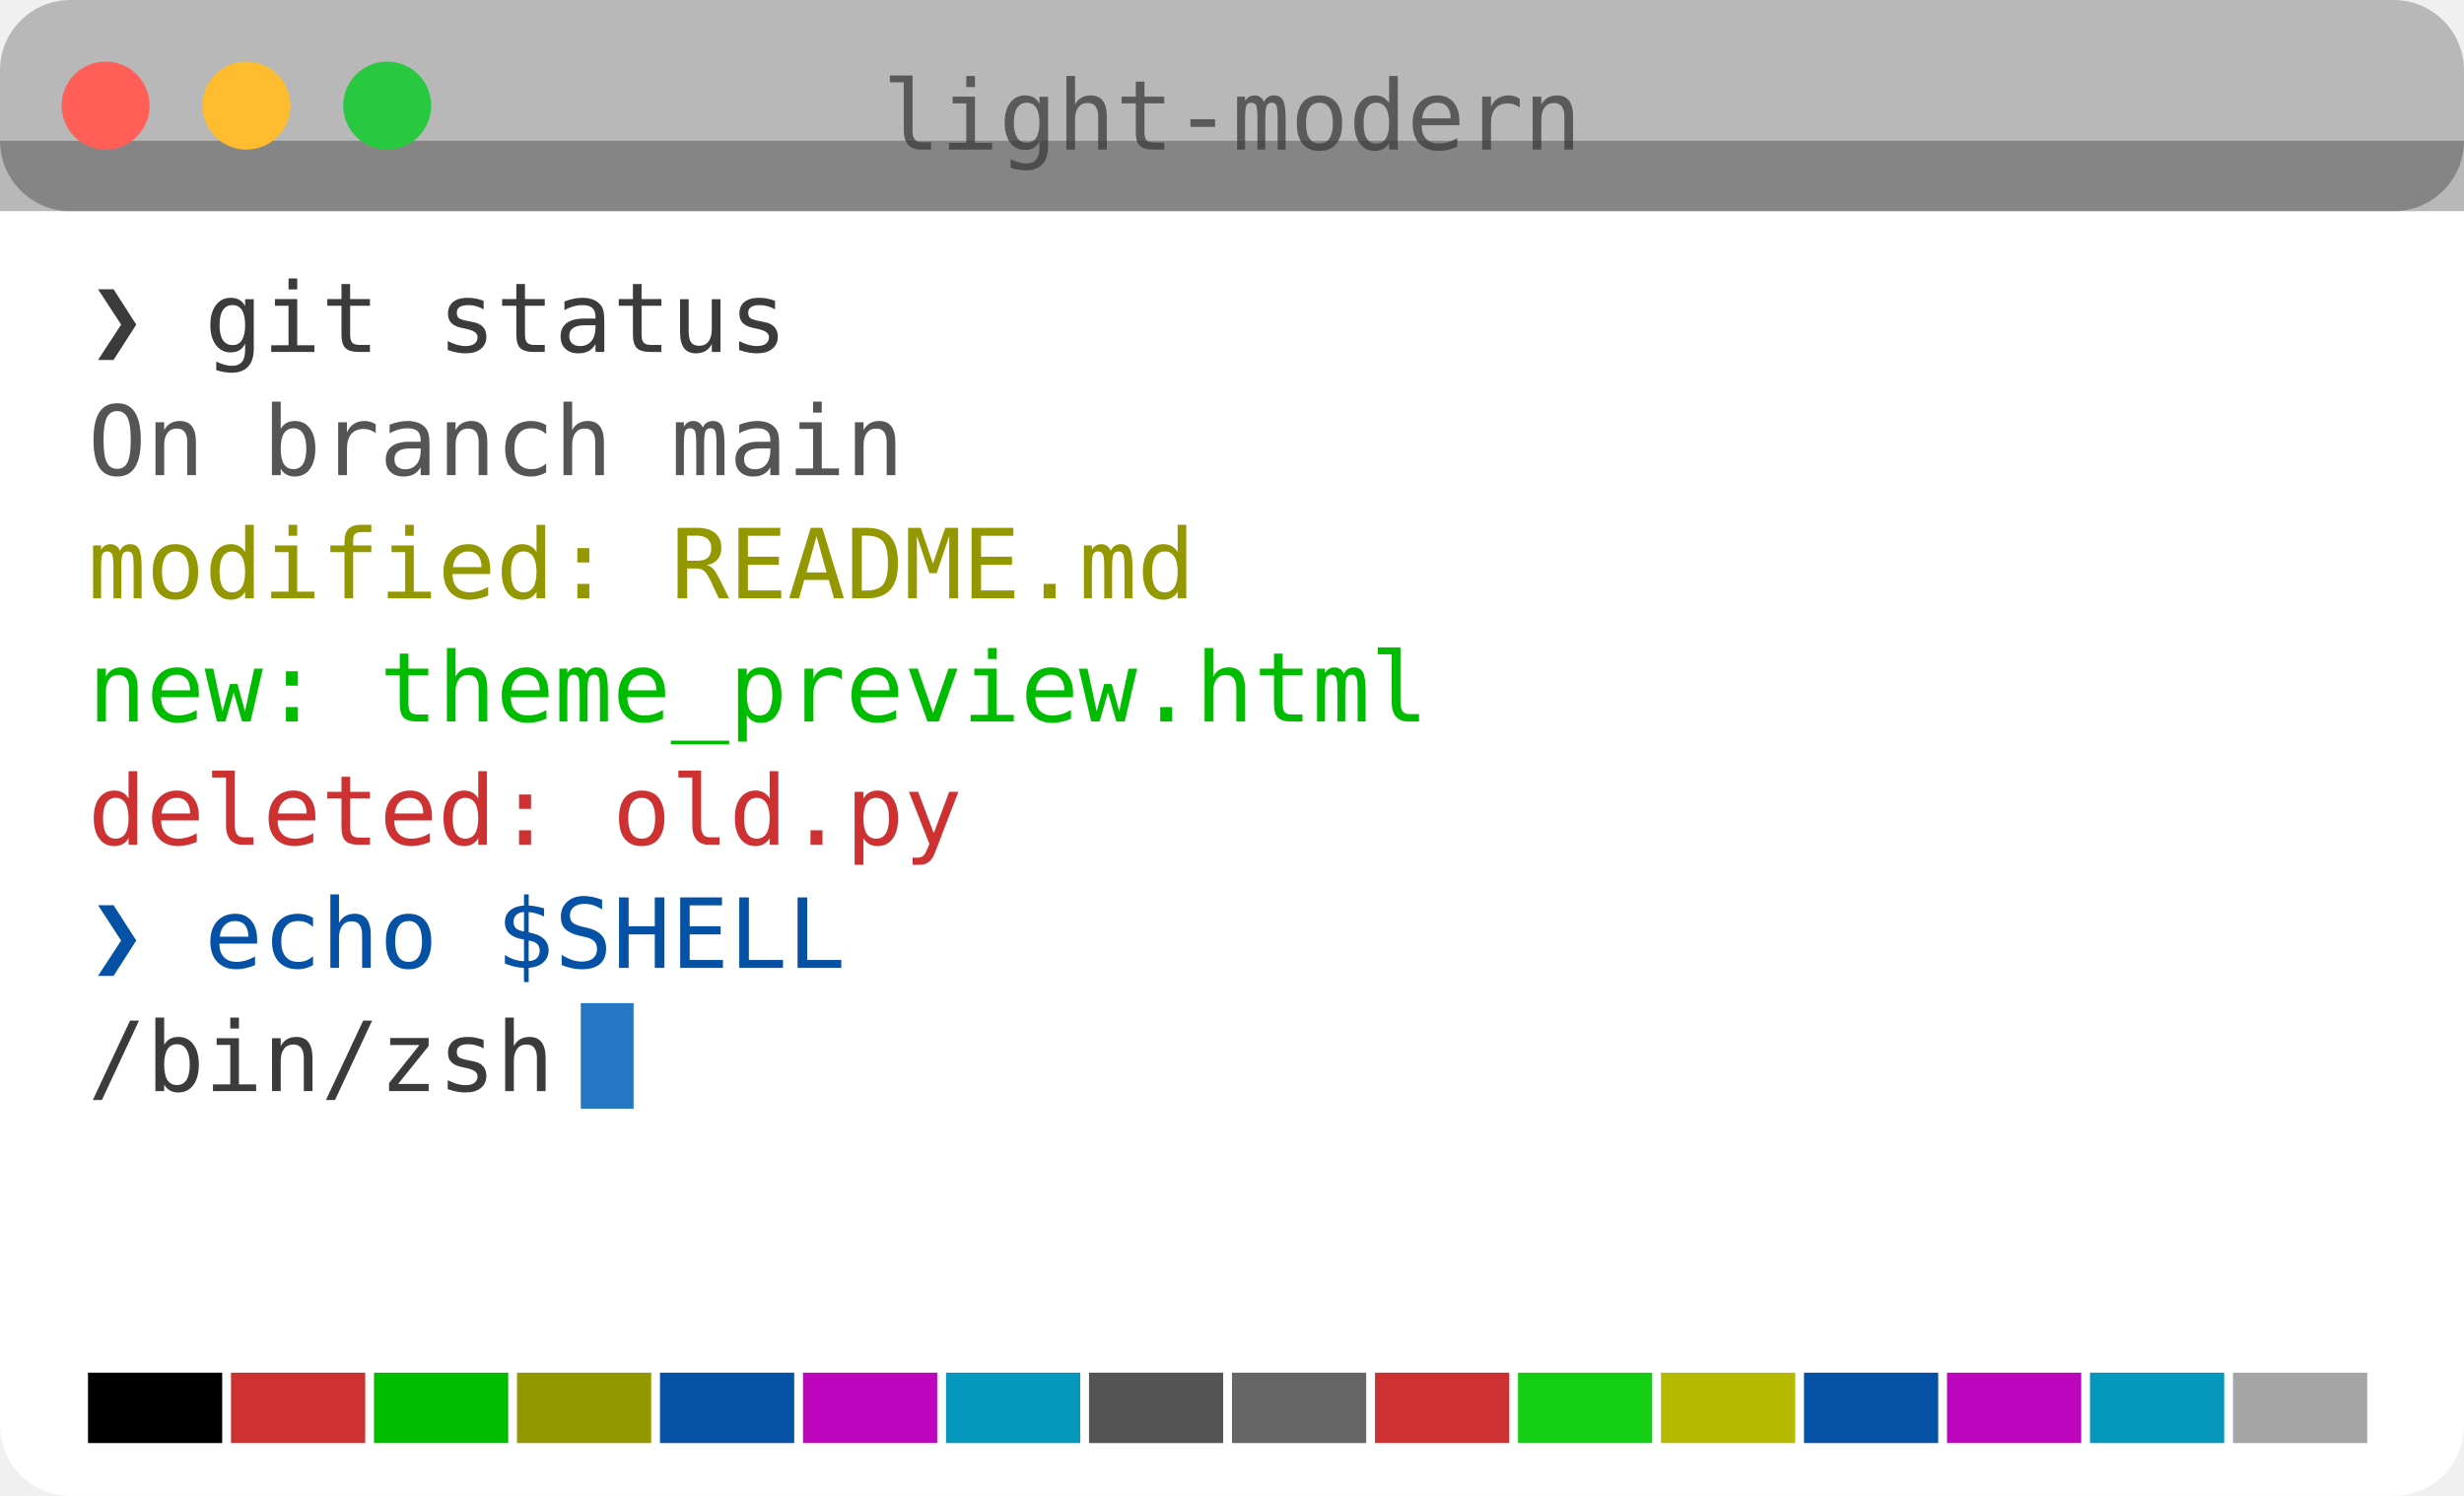
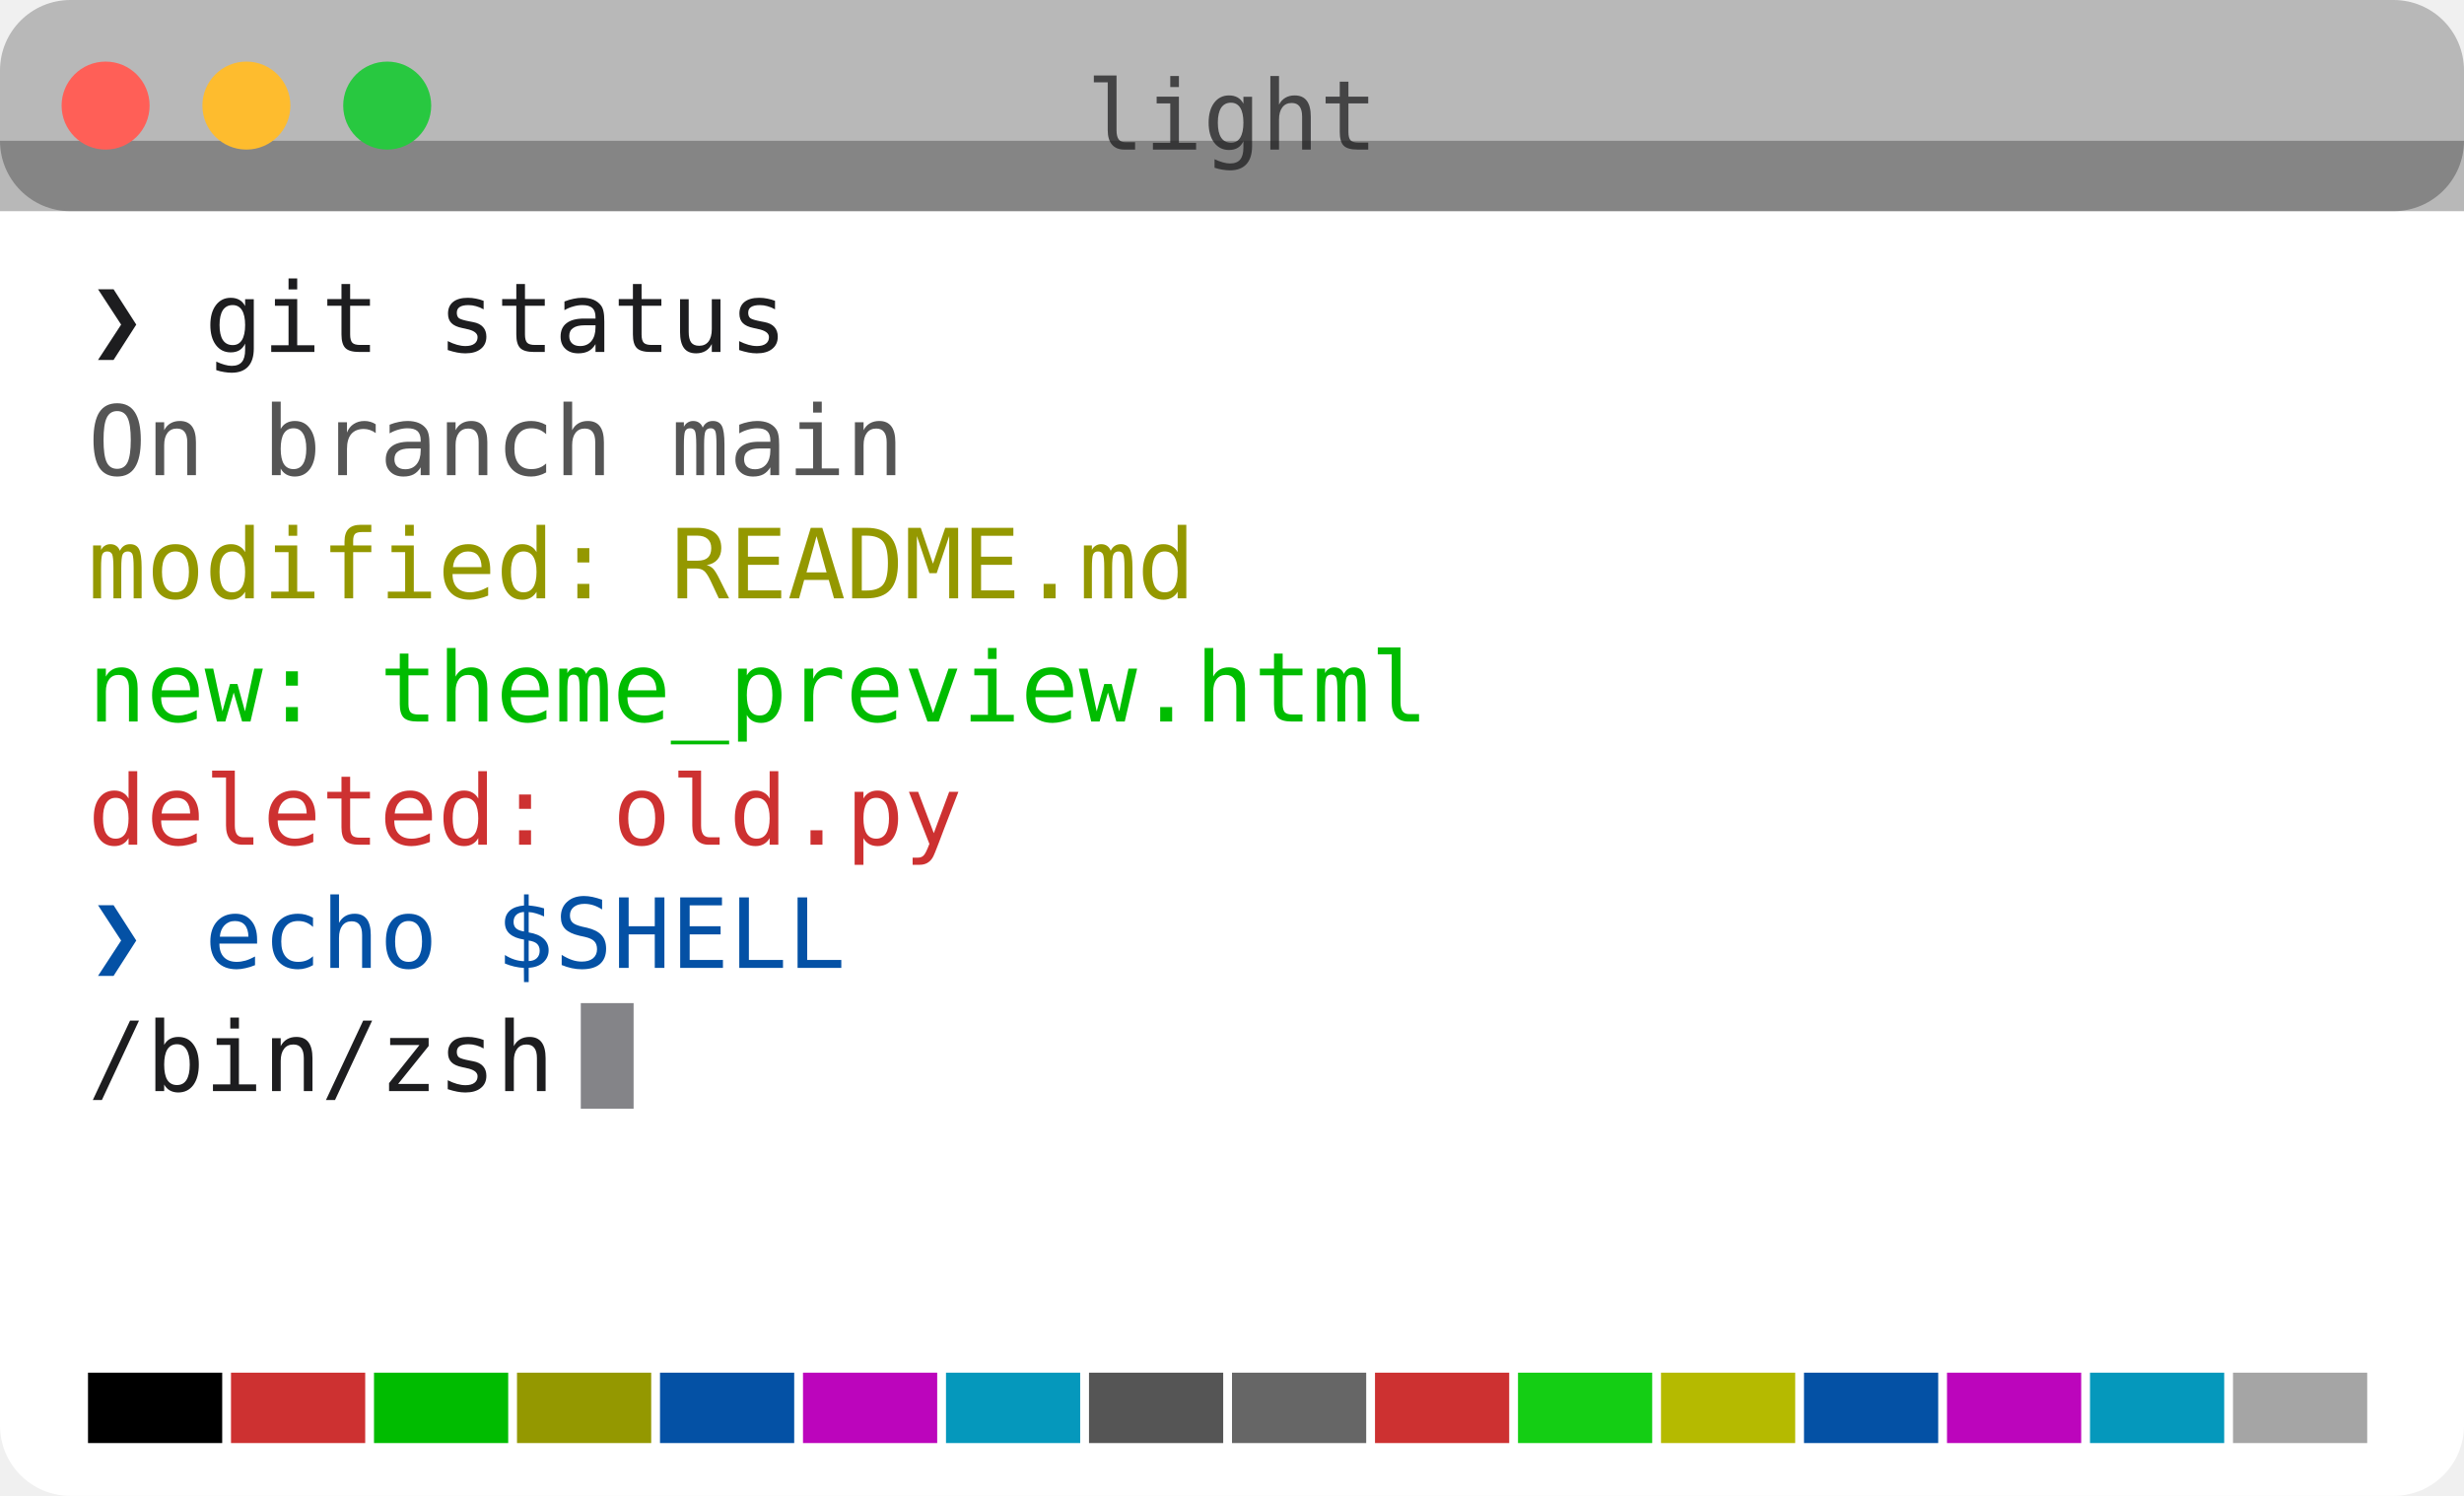
<svg xmlns="http://www.w3.org/2000/svg" width="280" height="170" viewBox="0 0 280 170">
  <rect width="280" height="170" rx="8" fill="#ffffff" />
  <rect width="280" height="24" rx="8" fill="#000000" fill-opacity="0.28" />
  <rect y="16" width="280" height="8" fill="#000000" fill-opacity="0.28" />
  <circle cx="12" cy="12.0" r="5" fill="#ff5f57" />
  <circle cx="28" cy="12.0" r="5" fill="#febc2e" />
  <circle cx="44" cy="12.0" r="5" fill="#28c840" />
-   <text x="140.0" y="17" fill="#3b3b3b" opacity="0.75" font-size="11" text-anchor="middle" font-family="ui-monospace, SFMono-Regular, Menlo, Consolas, monospace">light-modern</text>
-   <text x="10" y="40" fill="#3b3b3b" font-size="11" font-family="ui-monospace, SFMono-Regular, Menlo, Consolas, monospace">❯ git status</text>
+   <text x="140.0" y="17" fill="#1d1d1f" opacity="0.75" font-size="11" text-anchor="middle" font-family="ui-monospace, SFMono-Regular, Menlo, Consolas, monospace">light</text>
+   <text x="10" y="40" fill="#1d1d1f" font-size="11" font-family="ui-monospace, SFMono-Regular, Menlo, Consolas, monospace">❯ git status</text>
  <text x="10" y="54" fill="#555555" font-size="11" font-family="ui-monospace, SFMono-Regular, Menlo, Consolas, monospace">On branch main</text>
  <text x="10" y="68" fill="#949800" font-size="11" font-family="ui-monospace, SFMono-Regular, Menlo, Consolas, monospace">  modified: README.md</text>
  <text x="10" y="82" fill="#00bc00" font-size="11" font-family="ui-monospace, SFMono-Regular, Menlo, Consolas, monospace">  new:      theme_preview.html</text>
  <text x="10" y="96" fill="#cd3131" font-size="11" font-family="ui-monospace, SFMono-Regular, Menlo, Consolas, monospace">  deleted:  old.py</text>
  <text x="10" y="110" fill="#0451a5" font-size="11" font-family="ui-monospace, SFMono-Regular, Menlo, Consolas, monospace">❯ echo $SHELL</text>
-   <text x="10" y="124" fill="#3b3b3b" font-size="11" font-family="ui-monospace, SFMono-Regular, Menlo, Consolas, monospace">/bin/zsh</text>
-   <rect x="66" y="114" width="6" height="12" fill="#005fb8" opacity="0.85" />
+   <text x="10" y="124" fill="#1d1d1f" font-size="11" font-family="ui-monospace, SFMono-Regular, Menlo, Consolas, monospace">/bin/zsh</text>
+   <rect x="66" y="114" width="6" height="12" fill="#6e6e73" opacity="0.85" />
  <rect x="10.00" y="156" width="15.25" height="8" fill="#000000" />
  <rect x="26.25" y="156" width="15.25" height="8" fill="#cd3131" />
  <rect x="42.50" y="156" width="15.25" height="8" fill="#00bc00" />
  <rect x="58.75" y="156" width="15.25" height="8" fill="#949800" />
  <rect x="75.00" y="156" width="15.25" height="8" fill="#0451a5" />
  <rect x="91.25" y="156" width="15.25" height="8" fill="#bc05bc" />
  <rect x="107.50" y="156" width="15.25" height="8" fill="#0598bc" />
  <rect x="123.75" y="156" width="15.25" height="8" fill="#555555" />
  <rect x="140.00" y="156" width="15.25" height="8" fill="#666666" />
  <rect x="156.25" y="156" width="15.25" height="8" fill="#cd3131" />
  <rect x="172.50" y="156" width="15.25" height="8" fill="#14ce14" />
  <rect x="188.75" y="156" width="15.25" height="8" fill="#b5ba00" />
  <rect x="205.00" y="156" width="15.25" height="8" fill="#0451a5" />
  <rect x="221.25" y="156" width="15.25" height="8" fill="#bc05bc" />
  <rect x="237.50" y="156" width="15.25" height="8" fill="#0598bc" />
  <rect x="253.75" y="156" width="15.25" height="8" fill="#a5a5a5" />
</svg>
